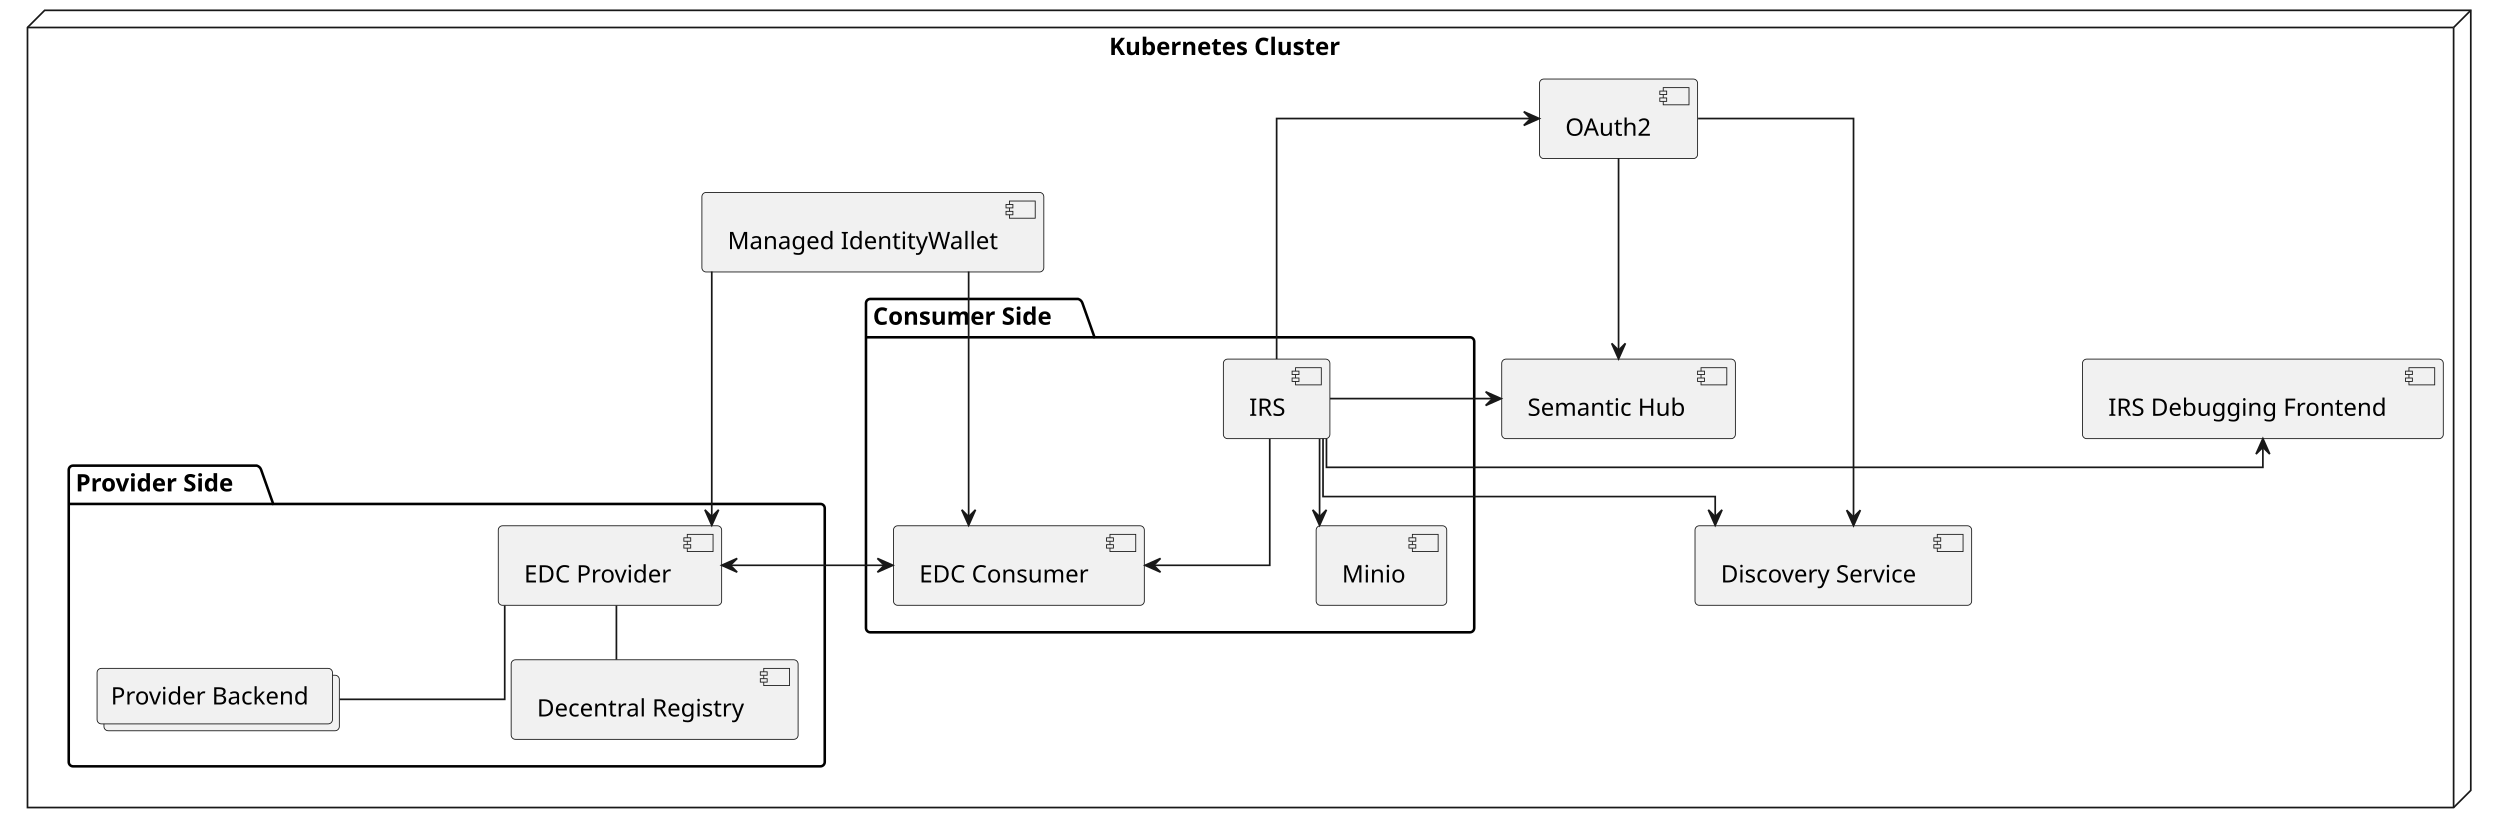
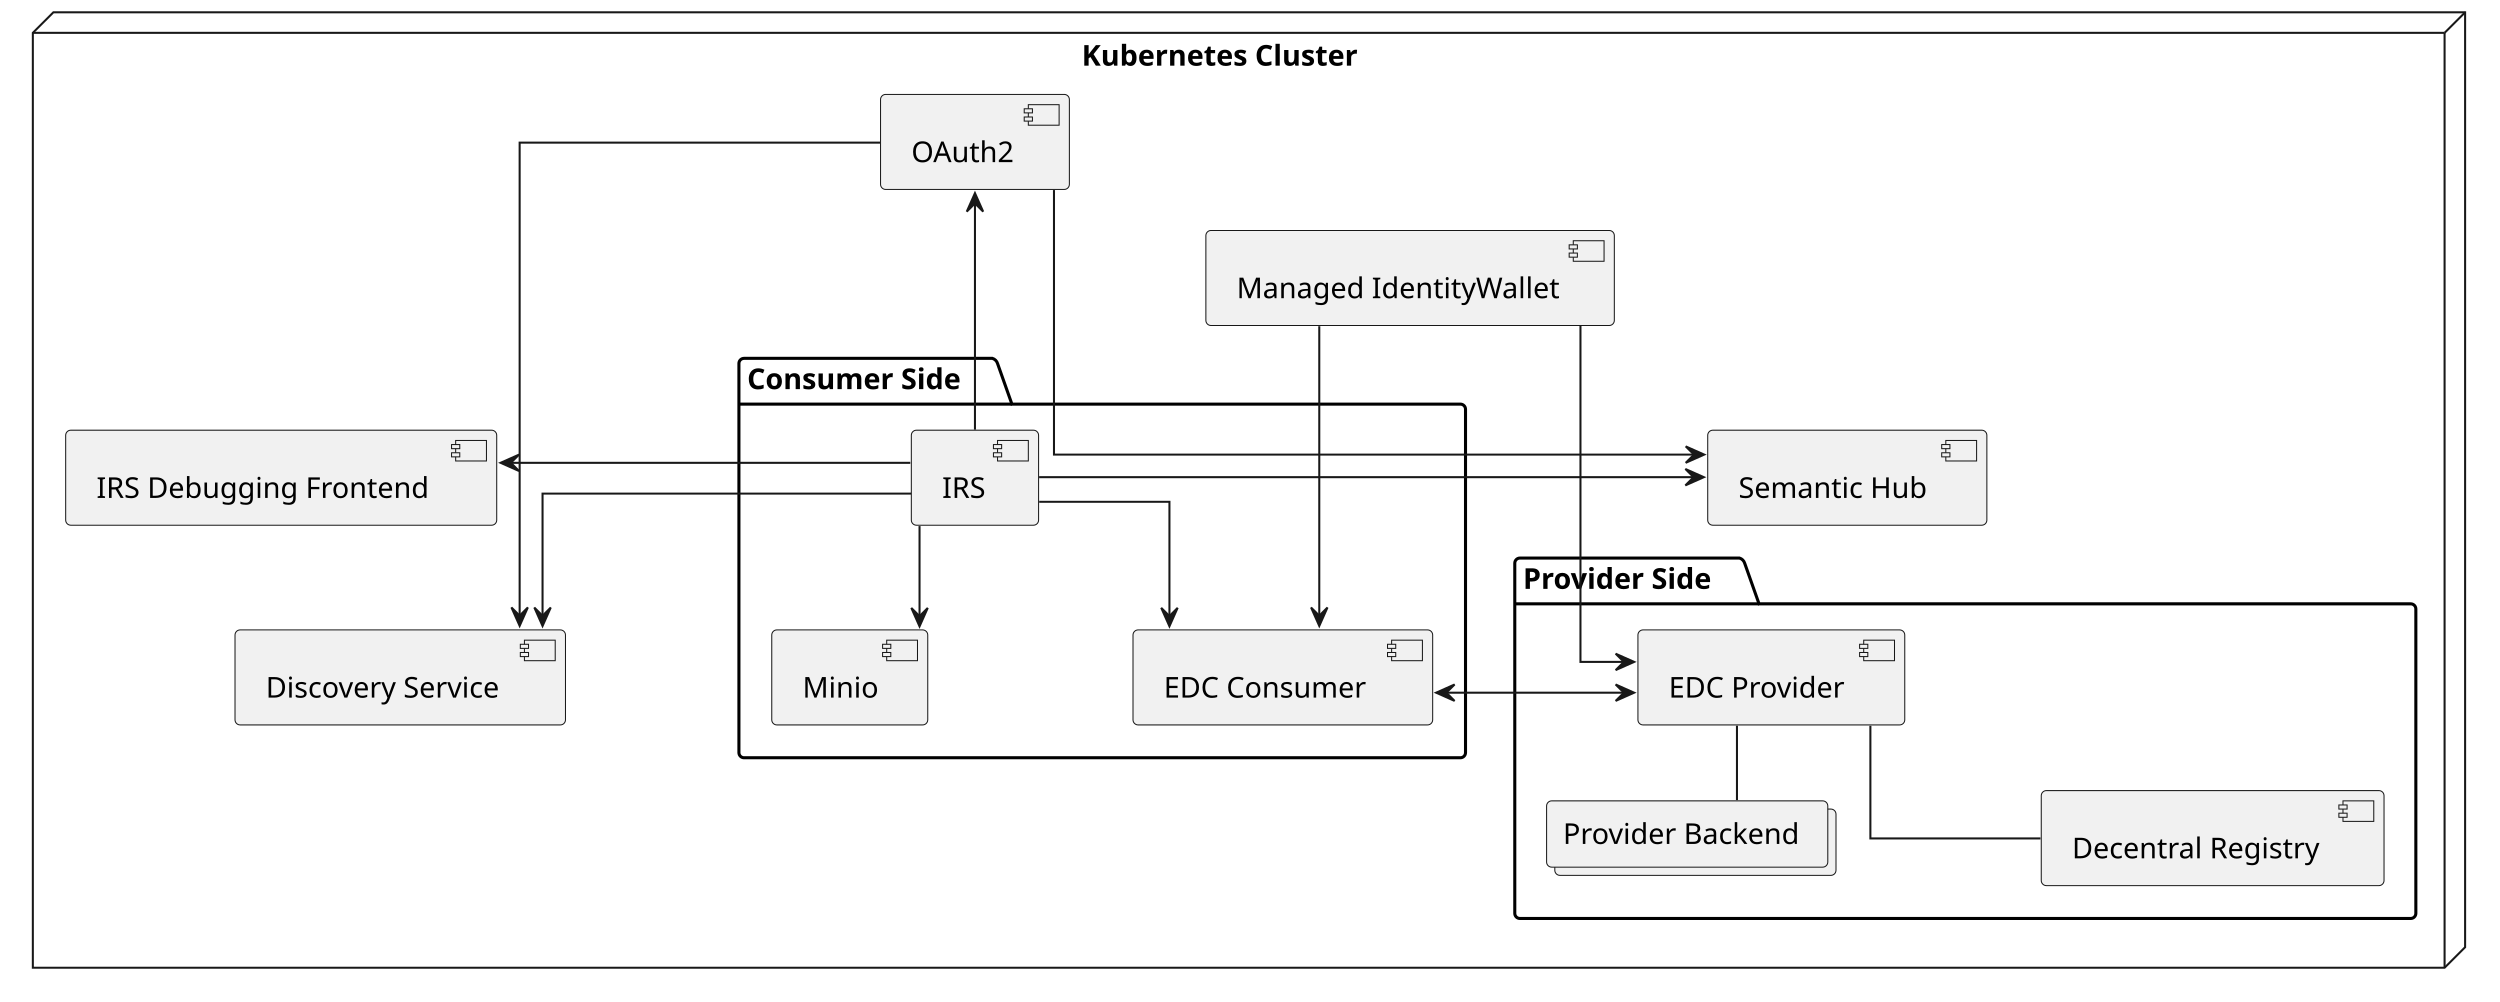
- <svg xmlns="http://www.w3.org/2000/svg" contentStyleType="text/css" height="487px" preserveAspectRatio="none" style="width:1455px;height:487px;background:#FFFFFF;" version="1.1" viewBox="0 0 1455 487" width="1455px" zoomAndPan="magnify">
+ <svg xmlns="http://www.w3.org/2000/svg" contentStyleType="text/css" height="488px" preserveAspectRatio="none" style="width:1218px;height:488px;background:#FFFFFF;" version="1.1" viewBox="0 0 1218 488" width="1218px" zoomAndPan="magnify">
  <defs />
  <g>
    <g id="cluster_k8s">
-       <polygon fill="none" points="16,16,26,6,1438,6,1438,460,1428,470,16,470,16,16" style="stroke:#181818;stroke-width:1.0;" />
-       <line style="stroke:#181818;stroke-width:1.0;" x1="1428" x2="1438" y1="16" y2="6" />
-       <line style="stroke:#181818;stroke-width:1.0;" x1="16" x2="1428" y1="16" y2="16" />
-       <line style="stroke:#181818;stroke-width:1.0;" x1="1428" x2="1428" y1="16" y2="470" />
-       <text fill="#000000" font-family="Architects daughter" font-size="14" font-weight="bold" lengthAdjust="spacing" textLength="155" x="645.5" y="31.995">Kubernetes Cluster</text>
+       <polygon fill="none" points="16,16,26,6,1201,6,1201,461.48,1191,471.48,16,471.48,16,16" style="stroke:#181818;stroke-width:1.0;" />
+       <line style="stroke:#181818;stroke-width:1.0;" x1="1191" x2="1201" y1="16" y2="6" />
+       <line style="stroke:#181818;stroke-width:1.0;" x1="16" x2="1191" y1="16" y2="16" />
+       <line style="stroke:#181818;stroke-width:1.0;" x1="1191" x2="1191" y1="16" y2="471.48" />
+       <text fill="#000000" font-family="Architects daughter" font-size="14" font-weight="bold" lengthAdjust="spacing" textLength="155" x="527" y="31.995">Kubernetes Cluster</text>
    </g>
    <g id="cluster_Consumer Side">
-       <path d="M506.5,174 L627.5,174 A3.75,3.75 0 0 1 630,176.5 L637,196.297 L855.5,196.297 A2.5,2.5 0 0 1 858,198.797 L858,365.5 A2.5,2.5 0 0 1 855.5,368 L506.5,368 A2.5,2.5 0 0 1 504,365.5 L504,176.5 A2.5,2.5 0 0 1 506.5,174 " fill="none" style="stroke:#000000;stroke-width:1.5;" />
-       <line style="stroke:#000000;stroke-width:1.5;" x1="504" x2="637" y1="196.297" y2="196.297" />
-       <text fill="#000000" font-family="Architects daughter" font-size="14" font-weight="bold" lengthAdjust="spacing" textLength="120" x="508" y="188.995">Consumer Side</text>
+       <path d="M362.5,174.59 L483.5,174.59 A3.75,3.75 0 0 1 486,177.09 L493,196.887 L711.5,196.887 A2.5,2.5 0 0 1 714,199.387 L714,366.68 A2.5,2.5 0 0 1 711.5,369.18 L362.5,369.18 A2.5,2.5 0 0 1 360,366.68 L360,177.09 A2.5,2.5 0 0 1 362.5,174.59 " fill="none" style="stroke:#000000;stroke-width:1.5;" />
+       <line style="stroke:#000000;stroke-width:1.5;" x1="360" x2="493" y1="196.887" y2="196.887" />
+       <text fill="#000000" font-family="Architects daughter" font-size="14" font-weight="bold" lengthAdjust="spacing" textLength="120" x="364" y="189.585">Consumer Side</text>
    </g>
    <g id="cluster_Provider Side">
-       <path d="M42.5,271 L149.5,271 A3.75,3.75 0 0 1 152,273.5 L159,293.297 L477.5,293.297 A2.5,2.5 0 0 1 480,295.797 L480,443.5 A2.5,2.5 0 0 1 477.5,446 L42.5,446 A2.5,2.5 0 0 1 40,443.5 L40,273.5 A2.5,2.5 0 0 1 42.5,271 " fill="none" style="stroke:#000000;stroke-width:1.5;" />
-       <line style="stroke:#000000;stroke-width:1.5;" x1="40" x2="159" y1="293.297" y2="293.297" />
-       <text fill="#000000" font-family="Architects daughter" font-size="14" font-weight="bold" lengthAdjust="spacing" textLength="106" x="44" y="285.995">Provider Side</text>
+       <path d="M740.5,271.89 L847.5,271.89 A3.75,3.75 0 0 1 850,274.39 L857,294.187 L1174.5,294.187 A2.5,2.5 0 0 1 1177,296.687 L1177,444.98 A2.5,2.5 0 0 1 1174.5,447.48 L740.5,447.48 A2.5,2.5 0 0 1 738,444.98 L738,274.39 A2.5,2.5 0 0 1 740.5,271.89 " fill="none" style="stroke:#000000;stroke-width:1.5;" />
+       <line style="stroke:#000000;stroke-width:1.5;" x1="738" x2="857" y1="294.187" y2="294.187" />
+       <text fill="#000000" font-family="Architects daughter" font-size="14" font-weight="bold" lengthAdjust="spacing" textLength="106" x="742" y="286.885">Provider Side</text>
    </g>
    <g id="elem_OAuth2">
-       <rect fill="#F1F1F1" height="46.297" rx="2.5" ry="2.5" style="stroke:#181818;stroke-width:0.5;" width="92" x="896" y="46" />
-       <rect fill="#F1F1F1" height="10" style="stroke:#181818;stroke-width:0.5;" width="15" x="968" y="51" />
-       <rect fill="#F1F1F1" height="2" style="stroke:#181818;stroke-width:0.5;" width="4" x="966" y="53" />
-       <rect fill="#F1F1F1" height="2" style="stroke:#181818;stroke-width:0.5;" width="4" x="966" y="57" />
-       <text fill="#000000" font-family="Architects daughter" font-size="14" lengthAdjust="spacing" textLength="52" x="911" y="78.995">OAuth2</text>
+       <rect fill="#F1F1F1" height="46.297" rx="2.5" ry="2.5" style="stroke:#181818;stroke-width:0.5;" width="92" x="429" y="46" />
+       <rect fill="#F1F1F1" height="10" style="stroke:#181818;stroke-width:0.5;" width="15" x="501" y="51" />
+       <rect fill="#F1F1F1" height="2" style="stroke:#181818;stroke-width:0.5;" width="4" x="499" y="53" />
+       <rect fill="#F1F1F1" height="2" style="stroke:#181818;stroke-width:0.5;" width="4" x="499" y="57" />
+       <text fill="#000000" font-family="Architects daughter" font-size="14" lengthAdjust="spacing" textLength="52" x="444" y="78.995">OAuth2</text>
    </g>
    <g id="elem_MIW">
-       <rect fill="#F1F1F1" height="46.297" rx="2.5" ry="2.5" style="stroke:#181818;stroke-width:0.5;" width="199" x="408.5" y="112" />
-       <rect fill="#F1F1F1" height="10" style="stroke:#181818;stroke-width:0.5;" width="15" x="587.5" y="117" />
-       <rect fill="#F1F1F1" height="2" style="stroke:#181818;stroke-width:0.5;" width="4" x="585.5" y="119" />
-       <rect fill="#F1F1F1" height="2" style="stroke:#181818;stroke-width:0.5;" width="4" x="585.5" y="123" />
-       <text fill="#000000" font-family="Architects daughter" font-size="14" lengthAdjust="spacing" textLength="159" x="423.5" y="144.995">Managed IdentityWallet</text>
+       <rect fill="#F1F1F1" height="46.297" rx="2.5" ry="2.5" style="stroke:#181818;stroke-width:0.5;" width="199" x="587.5" y="112.29" />
+       <rect fill="#F1F1F1" height="10" style="stroke:#181818;stroke-width:0.5;" width="15" x="766.5" y="117.29" />
+       <rect fill="#F1F1F1" height="2" style="stroke:#181818;stroke-width:0.5;" width="4" x="764.5" y="119.29" />
+       <rect fill="#F1F1F1" height="2" style="stroke:#181818;stroke-width:0.5;" width="4" x="764.5" y="123.29" />
+       <text fill="#000000" font-family="Architects daughter" font-size="14" lengthAdjust="spacing" textLength="159" x="602.5" y="145.285">Managed IdentityWallet</text>
    </g>
    <g id="elem_ds">
-       <rect fill="#F1F1F1" height="46.297" rx="2.5" ry="2.5" style="stroke:#181818;stroke-width:0.5;" width="161" x="986.5" y="306" />
-       <rect fill="#F1F1F1" height="10" style="stroke:#181818;stroke-width:0.5;" width="15" x="1127.5" y="311" />
-       <rect fill="#F1F1F1" height="2" style="stroke:#181818;stroke-width:0.5;" width="4" x="1125.5" y="313" />
-       <rect fill="#F1F1F1" height="2" style="stroke:#181818;stroke-width:0.5;" width="4" x="1125.5" y="317" />
-       <text fill="#000000" font-family="Architects daughter" font-size="14" lengthAdjust="spacing" textLength="121" x="1001.5" y="338.995">Discovery Service</text>
+       <rect fill="#F1F1F1" height="46.297" rx="2.5" ry="2.5" style="stroke:#181818;stroke-width:0.5;" width="161" x="114.5" y="306.89" />
+       <rect fill="#F1F1F1" height="10" style="stroke:#181818;stroke-width:0.5;" width="15" x="255.5" y="311.89" />
+       <rect fill="#F1F1F1" height="2" style="stroke:#181818;stroke-width:0.5;" width="4" x="253.5" y="313.89" />
+       <rect fill="#F1F1F1" height="2" style="stroke:#181818;stroke-width:0.5;" width="4" x="253.5" y="317.89" />
+       <text fill="#000000" font-family="Architects daughter" font-size="14" lengthAdjust="spacing" textLength="121" x="129.5" y="339.885">Discovery Service</text>
    </g>
    <g id="elem_semHub">
-       <rect fill="#F1F1F1" height="46.297" rx="2.5" ry="2.5" style="stroke:#181818;stroke-width:0.5;" width="136" x="874" y="209" />
-       <rect fill="#F1F1F1" height="10" style="stroke:#181818;stroke-width:0.5;" width="15" x="990" y="214" />
-       <rect fill="#F1F1F1" height="2" style="stroke:#181818;stroke-width:0.5;" width="4" x="988" y="216" />
-       <rect fill="#F1F1F1" height="2" style="stroke:#181818;stroke-width:0.5;" width="4" x="988" y="220" />
-       <text fill="#000000" font-family="Architects daughter" font-size="14" lengthAdjust="spacing" textLength="96" x="889" y="241.995">Semantic Hub</text>
+       <rect fill="#F1F1F1" height="46.297" rx="2.5" ry="2.5" style="stroke:#181818;stroke-width:0.5;" width="136" x="832" y="209.59" />
+       <rect fill="#F1F1F1" height="10" style="stroke:#181818;stroke-width:0.5;" width="15" x="948" y="214.59" />
+       <rect fill="#F1F1F1" height="2" style="stroke:#181818;stroke-width:0.5;" width="4" x="946" y="216.59" />
+       <rect fill="#F1F1F1" height="2" style="stroke:#181818;stroke-width:0.5;" width="4" x="946" y="220.59" />
+       <text fill="#000000" font-family="Architects daughter" font-size="14" lengthAdjust="spacing" textLength="96" x="847" y="242.585">Semantic Hub</text>
    </g>
    <g id="elem_frontend">
-       <rect fill="#F1F1F1" height="46.297" rx="2.5" ry="2.5" style="stroke:#181818;stroke-width:0.5;" width="210" x="1212" y="209" />
-       <rect fill="#F1F1F1" height="10" style="stroke:#181818;stroke-width:0.5;" width="15" x="1402" y="214" />
-       <rect fill="#F1F1F1" height="2" style="stroke:#181818;stroke-width:0.5;" width="4" x="1400" y="216" />
-       <rect fill="#F1F1F1" height="2" style="stroke:#181818;stroke-width:0.5;" width="4" x="1400" y="220" />
-       <text fill="#000000" font-family="Architects daughter" font-size="14" lengthAdjust="spacing" textLength="170" x="1227" y="241.995">IRS Debugging Frontend</text>
+       <rect fill="#F1F1F1" height="46.297" rx="2.5" ry="2.5" style="stroke:#181818;stroke-width:0.5;" width="210" x="32" y="209.59" />
+       <rect fill="#F1F1F1" height="10" style="stroke:#181818;stroke-width:0.5;" width="15" x="222" y="214.59" />
+       <rect fill="#F1F1F1" height="2" style="stroke:#181818;stroke-width:0.5;" width="4" x="220" y="216.59" />
+       <rect fill="#F1F1F1" height="2" style="stroke:#181818;stroke-width:0.5;" width="4" x="220" y="220.59" />
+       <text fill="#000000" font-family="Architects daughter" font-size="14" lengthAdjust="spacing" textLength="170" x="47" y="242.585">IRS Debugging Frontend</text>
    </g>
    <g id="elem_IRS">
-       <rect fill="#F1F1F1" height="46.297" rx="2.5" ry="2.5" style="stroke:#181818;stroke-width:0.5;" width="62" x="712" y="209" />
-       <rect fill="#F1F1F1" height="10" style="stroke:#181818;stroke-width:0.5;" width="15" x="754" y="214" />
-       <rect fill="#F1F1F1" height="2" style="stroke:#181818;stroke-width:0.5;" width="4" x="752" y="216" />
-       <rect fill="#F1F1F1" height="2" style="stroke:#181818;stroke-width:0.5;" width="4" x="752" y="220" />
-       <text fill="#000000" font-family="Architects daughter" font-size="14" lengthAdjust="spacing" textLength="22" x="727" y="241.995">IRS</text>
+       <rect fill="#F1F1F1" height="46.297" rx="2.5" ry="2.5" style="stroke:#181818;stroke-width:0.5;" width="62" x="444" y="209.59" />
+       <rect fill="#F1F1F1" height="10" style="stroke:#181818;stroke-width:0.5;" width="15" x="486" y="214.59" />
+       <rect fill="#F1F1F1" height="2" style="stroke:#181818;stroke-width:0.5;" width="4" x="484" y="216.59" />
+       <rect fill="#F1F1F1" height="2" style="stroke:#181818;stroke-width:0.5;" width="4" x="484" y="220.59" />
+       <text fill="#000000" font-family="Architects daughter" font-size="14" lengthAdjust="spacing" textLength="22" x="459" y="242.585">IRS</text>
    </g>
    <g id="elem_Minio">
-       <rect fill="#F1F1F1" height="46.297" rx="2.5" ry="2.5" style="stroke:#181818;stroke-width:0.5;" width="76" x="766" y="306" />
-       <rect fill="#F1F1F1" height="10" style="stroke:#181818;stroke-width:0.5;" width="15" x="822" y="311" />
-       <rect fill="#F1F1F1" height="2" style="stroke:#181818;stroke-width:0.5;" width="4" x="820" y="313" />
-       <rect fill="#F1F1F1" height="2" style="stroke:#181818;stroke-width:0.5;" width="4" x="820" y="317" />
-       <text fill="#000000" font-family="Architects daughter" font-size="14" lengthAdjust="spacing" textLength="36" x="781" y="338.995">Minio</text>
+       <rect fill="#F1F1F1" height="46.297" rx="2.5" ry="2.5" style="stroke:#181818;stroke-width:0.5;" width="76" x="376" y="306.89" />
+       <rect fill="#F1F1F1" height="10" style="stroke:#181818;stroke-width:0.5;" width="15" x="432" y="311.89" />
+       <rect fill="#F1F1F1" height="2" style="stroke:#181818;stroke-width:0.5;" width="4" x="430" y="313.89" />
+       <rect fill="#F1F1F1" height="2" style="stroke:#181818;stroke-width:0.5;" width="4" x="430" y="317.89" />
+       <text fill="#000000" font-family="Architects daughter" font-size="14" lengthAdjust="spacing" textLength="36" x="391" y="339.885">Minio</text>
    </g>
    <g id="elem_consumer">
-       <rect fill="#F1F1F1" height="46.297" rx="2.5" ry="2.5" style="stroke:#181818;stroke-width:0.5;" width="146" x="520" y="306" />
-       <rect fill="#F1F1F1" height="10" style="stroke:#181818;stroke-width:0.5;" width="15" x="646" y="311" />
-       <rect fill="#F1F1F1" height="2" style="stroke:#181818;stroke-width:0.5;" width="4" x="644" y="313" />
-       <rect fill="#F1F1F1" height="2" style="stroke:#181818;stroke-width:0.5;" width="4" x="644" y="317" />
-       <text fill="#000000" font-family="Architects daughter" font-size="14" lengthAdjust="spacing" textLength="106" x="535" y="338.995">EDC Consumer</text>
+       <rect fill="#F1F1F1" height="46.297" rx="2.5" ry="2.5" style="stroke:#181818;stroke-width:0.5;" width="146" x="552" y="306.89" />
+       <rect fill="#F1F1F1" height="10" style="stroke:#181818;stroke-width:0.5;" width="15" x="678" y="311.89" />
+       <rect fill="#F1F1F1" height="2" style="stroke:#181818;stroke-width:0.5;" width="4" x="676" y="313.89" />
+       <rect fill="#F1F1F1" height="2" style="stroke:#181818;stroke-width:0.5;" width="4" x="676" y="317.89" />
+       <text fill="#000000" font-family="Architects daughter" font-size="14" lengthAdjust="spacing" textLength="106" x="567" y="339.885">EDC Consumer</text>
    </g>
    <g id="elem_provider">
-       <rect fill="#F1F1F1" height="46.297" rx="2.5" ry="2.5" style="stroke:#181818;stroke-width:0.5;" width="130" x="290" y="306" />
-       <rect fill="#F1F1F1" height="10" style="stroke:#181818;stroke-width:0.5;" width="15" x="400" y="311" />
-       <rect fill="#F1F1F1" height="2" style="stroke:#181818;stroke-width:0.5;" width="4" x="398" y="313" />
-       <rect fill="#F1F1F1" height="2" style="stroke:#181818;stroke-width:0.5;" width="4" x="398" y="317" />
-       <text fill="#000000" font-family="Architects daughter" font-size="14" lengthAdjust="spacing" textLength="90" x="305" y="338.995">EDC Provider</text>
+       <rect fill="#F1F1F1" height="46.297" rx="2.5" ry="2.5" style="stroke:#181818;stroke-width:0.5;" width="130" x="798" y="306.89" />
+       <rect fill="#F1F1F1" height="10" style="stroke:#181818;stroke-width:0.5;" width="15" x="908" y="311.89" />
+       <rect fill="#F1F1F1" height="2" style="stroke:#181818;stroke-width:0.5;" width="4" x="906" y="313.89" />
+       <rect fill="#F1F1F1" height="2" style="stroke:#181818;stroke-width:0.5;" width="4" x="906" y="317.89" />
+       <text fill="#000000" font-family="Architects daughter" font-size="14" lengthAdjust="spacing" textLength="90" x="813" y="339.885">EDC Provider</text>
    </g>
    <g id="elem_submodel">
-       <rect fill="#F1F1F1" height="32.297" rx="2.5" ry="2.5" style="stroke:#181818;stroke-width:0.5;" width="137" x="60.5" y="393" />
-       <rect fill="#F1F1F1" height="32.297" rx="2.5" ry="2.5" style="stroke:#181818;stroke-width:0.5;" width="137" x="56.5" y="389" />
-       <text fill="#000000" font-family="Architects daughter" font-size="14" lengthAdjust="spacing" textLength="121" x="64.5" y="409.995">Provider Backend</text>
+       <rect fill="#F1F1F1" height="32.297" rx="2.5" ry="2.5" style="stroke:#181818;stroke-width:0.5;" width="137" x="757.5" y="394.18" />
+       <rect fill="#F1F1F1" height="32.297" rx="2.5" ry="2.5" style="stroke:#181818;stroke-width:0.5;" width="137" x="753.5" y="390.18" />
+       <text fill="#000000" font-family="Architects daughter" font-size="14" lengthAdjust="spacing" textLength="121" x="761.5" y="411.175">Provider Backend</text>
    </g>
    <g id="elem_dtr">
-       <rect fill="#F1F1F1" height="46.297" rx="2.5" ry="2.5" style="stroke:#181818;stroke-width:0.5;" width="167" x="297.5" y="384" />
-       <rect fill="#F1F1F1" height="10" style="stroke:#181818;stroke-width:0.5;" width="15" x="444.5" y="389" />
-       <rect fill="#F1F1F1" height="2" style="stroke:#181818;stroke-width:0.5;" width="4" x="442.5" y="391" />
-       <rect fill="#F1F1F1" height="2" style="stroke:#181818;stroke-width:0.5;" width="4" x="442.5" y="395" />
-       <text fill="#000000" font-family="Architects daughter" font-size="14" lengthAdjust="spacing" textLength="127" x="312.5" y="416.995">Decentral Registry</text>
+       <rect fill="#F1F1F1" height="46.297" rx="2.5" ry="2.5" style="stroke:#181818;stroke-width:0.5;" width="167" x="994.5" y="385.18" />
+       <rect fill="#F1F1F1" height="10" style="stroke:#181818;stroke-width:0.5;" width="15" x="1141.5" y="390.18" />
+       <rect fill="#F1F1F1" height="2" style="stroke:#181818;stroke-width:0.5;" width="4" x="1139.5" y="392.18" />
+       <rect fill="#F1F1F1" height="2" style="stroke:#181818;stroke-width:0.5;" width="4" x="1139.5" y="396.18" />
+       <text fill="#000000" font-family="Architects daughter" font-size="14" lengthAdjust="spacing" textLength="127" x="1009.5" y="418.175">Decentral Registry</text>
    </g>
    <g id="link_IRS_Minio">
-       <path d="M768,255.48 C768,255.48 768,300.74 768,300.74 " fill="none" id="IRS-to-Minio" style="stroke:#181818;stroke-width:1.0;" />
-       <polygon fill="#181818" points="768,305.74,772,296.74,768,300.74,764,296.74,768,305.74" style="stroke:#181818;stroke-width:1.0;" />
+       <path d="M448,256.29 C448,256.29 448,300.19 448,300.19 " fill="none" id="IRS-to-Minio" style="stroke:#181818;stroke-width:1.0;" />
+       <polygon fill="#181818" points="448,305.19,452,296.19,448,300.19,444,296.19,448,305.19" style="stroke:#181818;stroke-width:1.0;" />
    </g>
    <g id="link_IRS_consumer">
-       <path d="M739,255.48 C739,284.19 739,329 739,329 C739,329 671.43,329 671.43,329 " fill="none" id="IRS-to-consumer" style="stroke:#181818;stroke-width:1.0;" />
-       <polygon fill="#181818" points="666.43,329,675.43,333,671.43,329,675.43,325,666.43,329" style="stroke:#181818;stroke-width:1.0;" />
+       <path d="M506.29,244.48 C533.89,244.48 569.75,244.48 569.75,244.48 C569.75,244.48 569.75,300.14 569.75,300.14 " fill="none" id="IRS-to-consumer" style="stroke:#181818;stroke-width:1.0;" />
+       <polygon fill="#181818" points="569.75,305.14,573.75,296.14,569.75,300.14,565.75,296.14,569.75,305.14" style="stroke:#181818;stroke-width:1.0;" />
    </g>
    <g id="link_IRS_ds">
-       <path d="M770,255.18 C770,270.96 770,289 770,289 C770,289 998.25,289 998.25,289 C998.25,289 998.25,300.73 998.25,300.73 " fill="none" id="IRS-to-ds" style="stroke:#181818;stroke-width:1.0;" />
-       <polygon fill="#181818" points="998.25,305.73,1002.25,296.73,998.25,300.73,994.25,296.73,998.25,305.73" style="stroke:#181818;stroke-width:1.0;" />
+       <path d="M443.92,240.48 C385.31,240.48 264.33,240.48 264.33,240.48 C264.33,240.48 264.33,299.99 264.33,299.99 " fill="none" id="IRS-to-ds" style="stroke:#181818;stroke-width:1.0;" />
+       <polygon fill="#181818" points="264.33,304.99,268.33,295.99,264.33,299.99,260.33,295.99,264.33,304.99" style="stroke:#181818;stroke-width:1.0;" />
    </g>
    <g id="link_MIW_provider">
-       <path d="M414.25,158.02 C414.25,158.02 414.25,300.71 414.25,300.71 " fill="none" id="MIW-to-provider" style="stroke:#181818;stroke-width:1.0;" />
-       <polygon fill="#181818" points="414.25,305.71,418.25,296.71,414.25,300.71,410.25,296.71,414.25,305.71" style="stroke:#181818;stroke-width:1.0;" />
+       <path d="M770,158.75 C770,208.89 770,322.48 770,322.48 C770,322.48 791.14,322.48 791.14,322.48 " fill="none" id="MIW-to-provider" style="stroke:#181818;stroke-width:1.0;" />
+       <polygon fill="#181818" points="796.14,322.48,787.14,318.48,791.14,322.48,787.14,326.48,796.14,322.48" style="stroke:#181818;stroke-width:1.0;" />
    </g>
    <g id="link_MIW_consumer">
-       <path d="M563.75,158.02 C563.75,158.02 563.75,300.71 563.75,300.71 " fill="none" id="MIW-to-consumer" style="stroke:#181818;stroke-width:1.0;" />
-       <polygon fill="#181818" points="563.75,305.71,567.75,296.71,563.75,300.71,559.75,296.71,563.75,305.71" style="stroke:#181818;stroke-width:1.0;" />
+       <path d="M642.75,158.91 C642.75,158.91 642.75,299.97 642.75,299.97 " fill="none" id="MIW-to-consumer" style="stroke:#181818;stroke-width:1.0;" />
+       <polygon fill="#181818" points="642.75,304.97,646.75,295.97,642.75,299.97,638.75,295.97,642.75,304.97" style="stroke:#181818;stroke-width:1.0;" />
    </g>
    <g id="link_provider_consumer">
-       <path d="M425.03,329 C425.03,329 514.65,329 514.65,329 " fill="none" id="provider-consumer" style="stroke:#181818;stroke-width:1.0;" />
-       <polygon fill="#181818" points="420.03,329,429.03,333,425.03,329,429.03,325,420.03,329" style="stroke:#181818;stroke-width:1.0;" />
-       <polygon fill="#181818" points="519.65,329,510.65,325,514.65,329,510.65,333,519.65,329" style="stroke:#181818;stroke-width:1.0;" />
+       <path d="M791.14,337.48 C791.14,337.48 704.68,337.48 704.68,337.48 " fill="none" id="provider-consumer" style="stroke:#181818;stroke-width:1.0;" />
+       <polygon fill="#181818" points="796.14,337.48,787.14,333.48,791.14,337.48,787.14,341.48,796.14,337.48" style="stroke:#181818;stroke-width:1.0;" />
+       <polygon fill="#181818" points="699.68,337.48,708.68,341.48,704.68,337.48,708.68,333.48,699.68,337.48" style="stroke:#181818;stroke-width:1.0;" />
    </g>
    <g id="link_provider_submodel">
-       <path d="M293.75,352.4 C293.75,375.38 293.75,407 293.75,407 C293.75,407 243.16,407 197.72,407 " fill="none" id="provider-submodel" style="stroke:#181818;stroke-width:1.0;" />
+       <path d="M846.25,353.53 C846.25,365.15 846.25,378.97 846.25,389.83 " fill="none" id="provider-submodel" style="stroke:#181818;stroke-width:1.0;" />
    </g>
    <g id="link_provider_dtr">
-       <path d="M358.75,352.4 C358.75,362.36 358.75,373.95 358.75,383.88 " fill="none" id="provider-dtr" style="stroke:#181818;stroke-width:1.0;" />
+       <path d="M911.25,353.57 C911.25,376.68 911.25,408.48 911.25,408.48 C911.25,408.48 952.61,408.48 994.14,408.48 " fill="none" id="provider-dtr" style="stroke:#181818;stroke-width:1.0;" />
    </g>
    <g id="link_OAuth2_ds">
-       <path d="M988.3,69 C1027.97,69 1078.75,69 1078.75,69 C1078.75,69 1078.75,300.93 1078.75,300.93 " fill="none" id="OAuth2-to-ds" style="stroke:#181818;stroke-width:1.0;" />
-       <polygon fill="#181818" points="1078.75,305.93,1082.75,296.93,1078.75,300.93,1074.75,296.93,1078.75,305.93" style="stroke:#181818;stroke-width:1.0;" />
+       <path d="M428.77,69.48 C363.75,69.48 253.17,69.48 253.17,69.48 C253.17,69.48 253.17,299.94 253.17,299.94 " fill="none" id="OAuth2-to-ds" style="stroke:#181818;stroke-width:1.0;" />
+       <polygon fill="#181818" points="253.17,304.94,257.17,295.94,253.17,299.94,249.17,295.94,253.17,304.94" style="stroke:#181818;stroke-width:1.0;" />
    </g>
    <g id="link_OAuth2_IRS">
-       <path d="M890.85,69 C890.85,69 743,69 743,69 C743,69 743,164.06 743,208.99 " fill="none" id="OAuth2-backto-IRS" style="stroke:#181818;stroke-width:1.0;" />
-       <polygon fill="#181818" points="895.85,69,886.85,65,890.85,69,886.85,73,895.85,69" style="stroke:#181818;stroke-width:1.0;" />
+       <path d="M475,99.1 C475,99.1 475,209.34 475,209.34 " fill="none" id="OAuth2-backto-IRS" style="stroke:#181818;stroke-width:1.0;" />
+       <polygon fill="#181818" points="475,94.1,471,103.1,475,99.1,479,103.1,475,94.1" style="stroke:#181818;stroke-width:1.0;" />
    </g>
    <g id="link_OAuth2_semHub">
-       <path d="M942,92.01 C942,92.01 942,203.85 942,203.85 " fill="none" id="OAuth2-to-semHub" style="stroke:#181818;stroke-width:1.0;" />
-       <polygon fill="#181818" points="942,208.85,946,199.85,942,203.85,938,199.85,942,208.85" style="stroke:#181818;stroke-width:1.0;" />
+       <path d="M513.5,92.61 C513.5,135.34 513.5,221.48 513.5,221.48 C513.5,221.48 825.28,221.48 825.28,221.48 " fill="none" id="OAuth2-to-semHub" style="stroke:#181818;stroke-width:1.0;" />
+       <polygon fill="#181818" points="830.28,221.48,821.28,217.48,825.28,221.48,821.28,225.48,830.28,221.48" style="stroke:#181818;stroke-width:1.0;" />
    </g>
    <g id="link_IRS_semHub">
-       <path d="M774.09,232 C774.09,232 868.65,232 868.65,232 " fill="none" id="IRS-to-semHub" style="stroke:#181818;stroke-width:1.0;" />
-       <polygon fill="#181818" points="873.65,232,864.65,228,868.65,232,864.65,236,873.65,232" style="stroke:#181818;stroke-width:1.0;" />
+       <path d="M506.25,232.48 C506.25,232.48 825.11,232.48 825.11,232.48 " fill="none" id="IRS-to-semHub" style="stroke:#181818;stroke-width:1.0;" />
+       <polygon fill="#181818" points="830.11,232.48,821.11,228.48,825.11,232.48,821.11,236.48,830.11,232.48" style="stroke:#181818;stroke-width:1.0;" />
    </g>
    <g id="link_IRS_frontend">
-       <path d="M772,255.27 C772,264.07 772,272 772,272 C772,272 1317,272 1317,272 C1317,272 1317,260.27 1317,260.27 " fill="none" id="IRS-to-frontend" style="stroke:#181818;stroke-width:1.0;" />
-       <polygon fill="#181818" points="1317,255.27,1313,264.27,1317,260.27,1321,264.27,1317,255.27" style="stroke:#181818;stroke-width:1.0;" />
+       <path d="M443.51,225.48 C443.51,225.48 248.89,225.48 248.89,225.48 " fill="none" id="IRS-to-frontend" style="stroke:#181818;stroke-width:1.0;" />
+       <polygon fill="#181818" points="243.89,225.48,252.89,229.48,248.89,225.48,252.89,221.48,243.89,225.48" style="stroke:#181818;stroke-width:1.0;" />
    </g>
  </g>
</svg>
